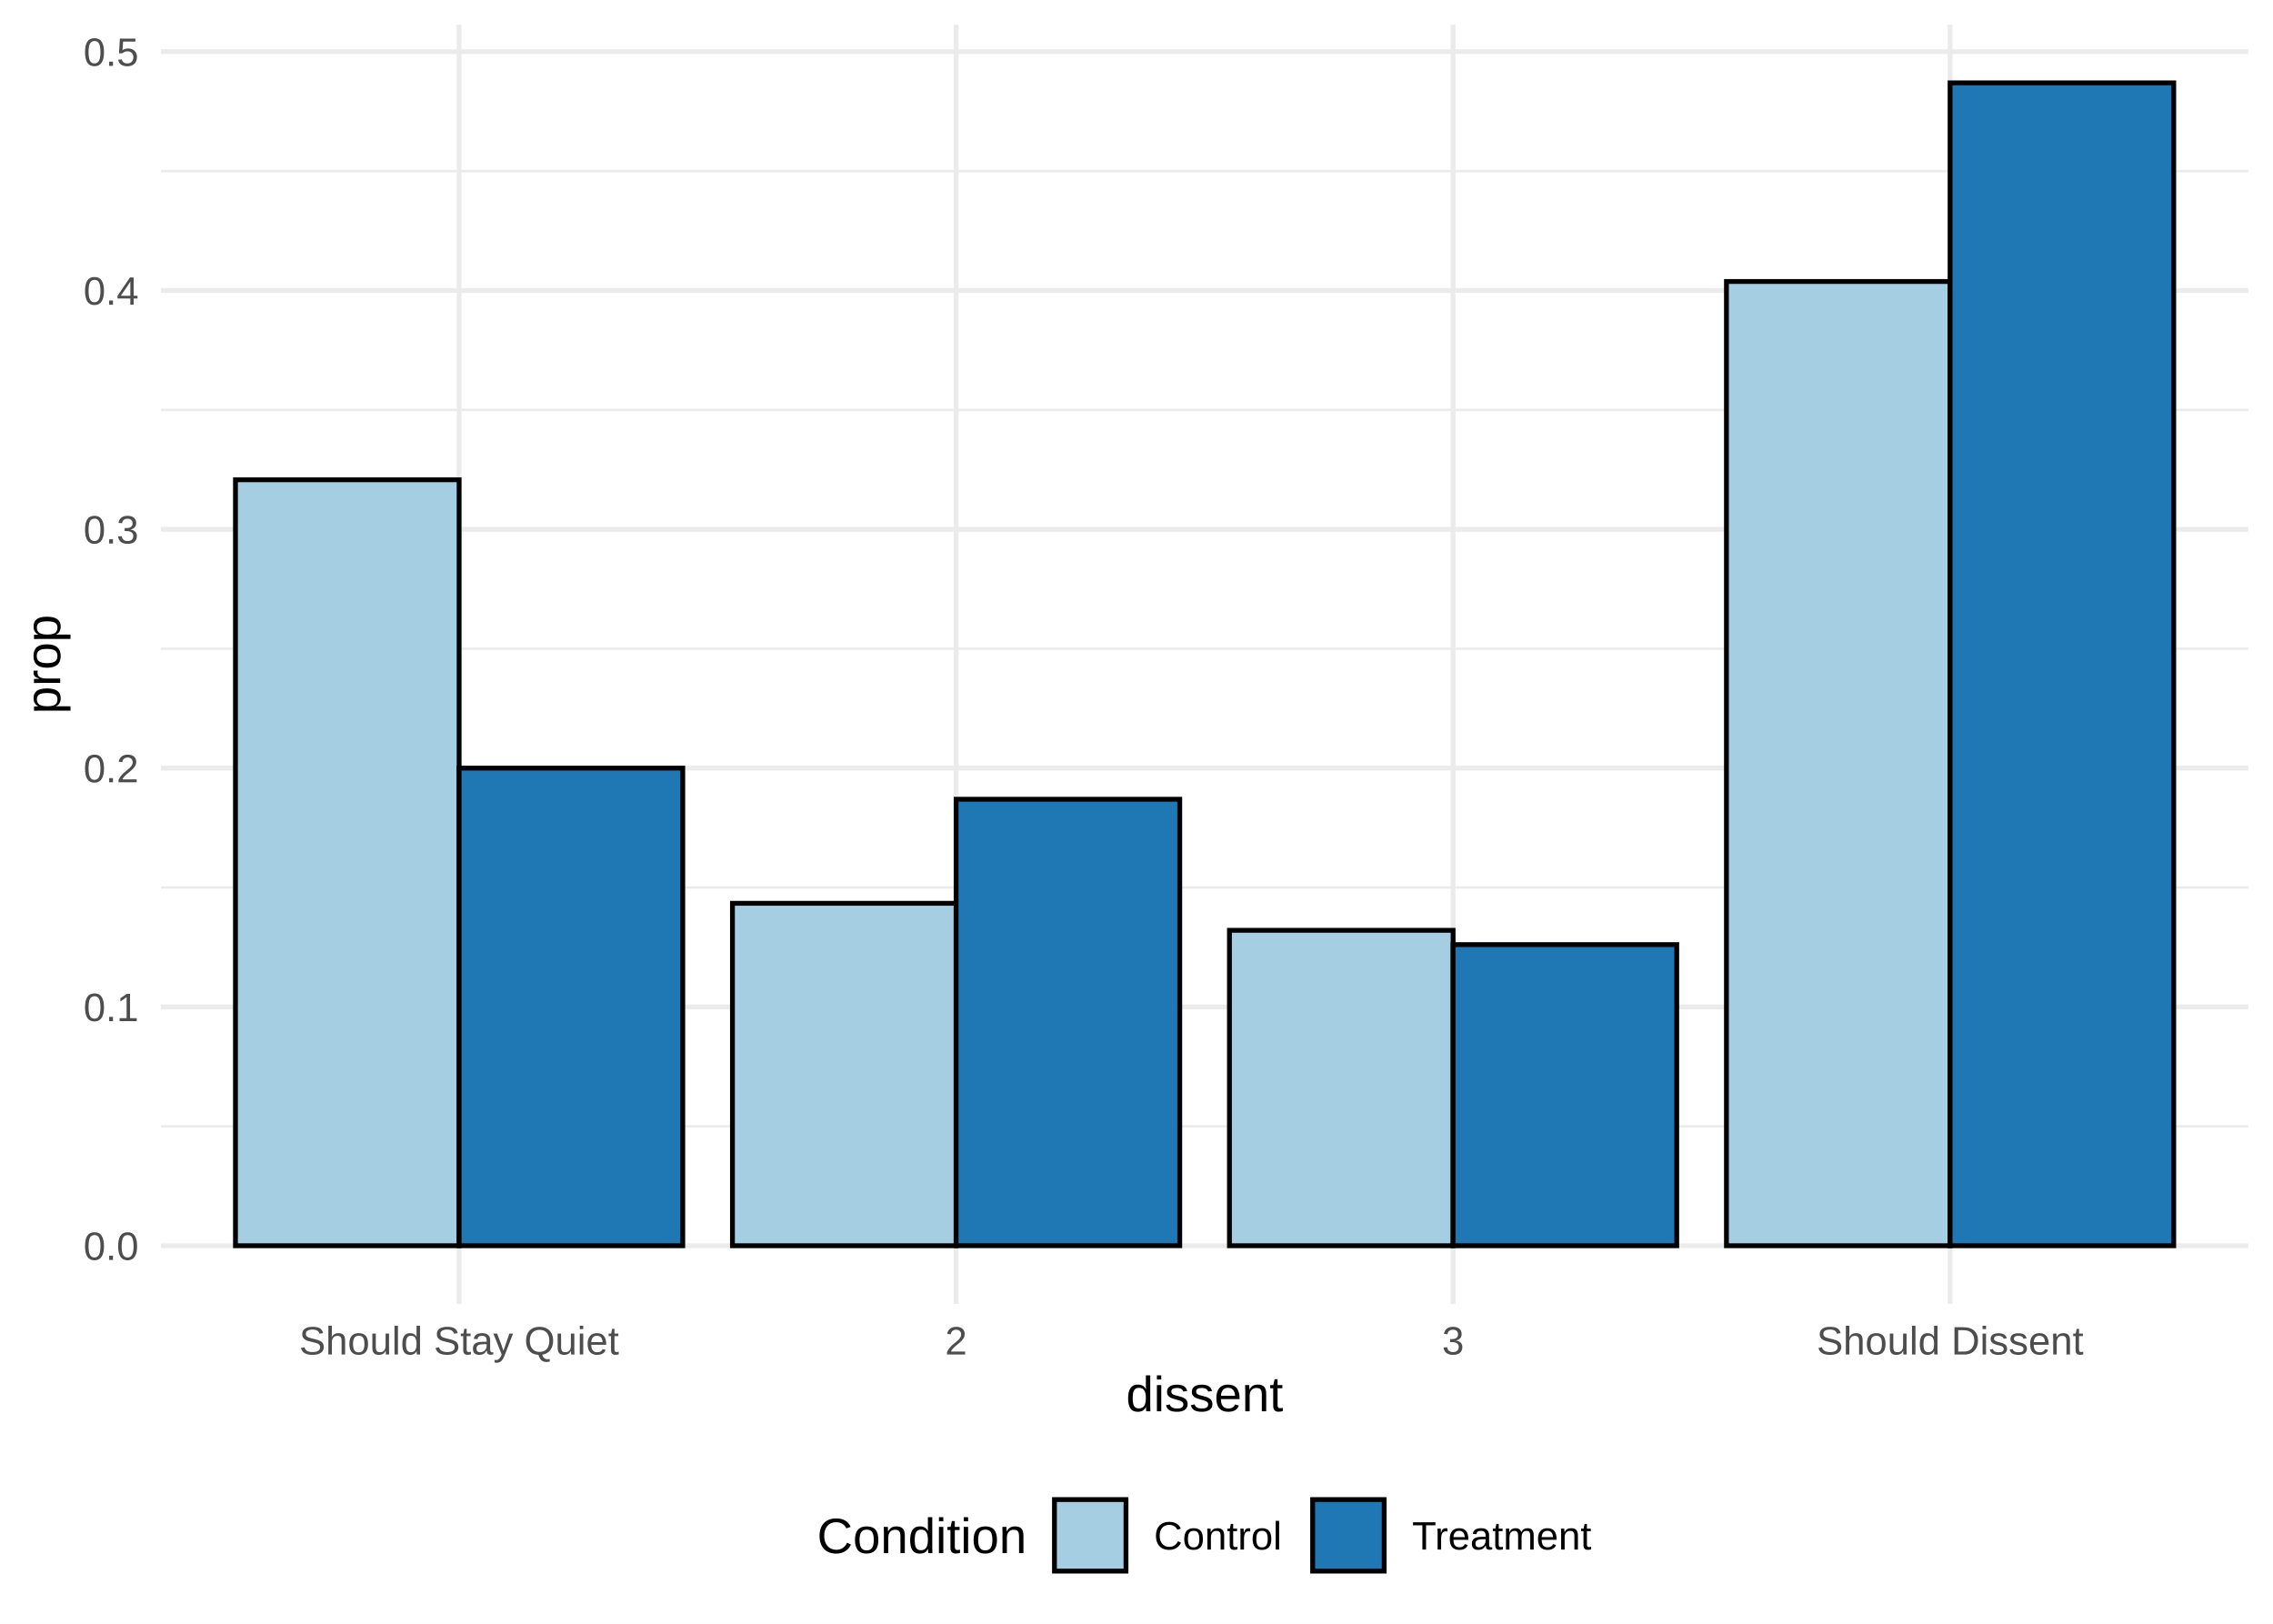
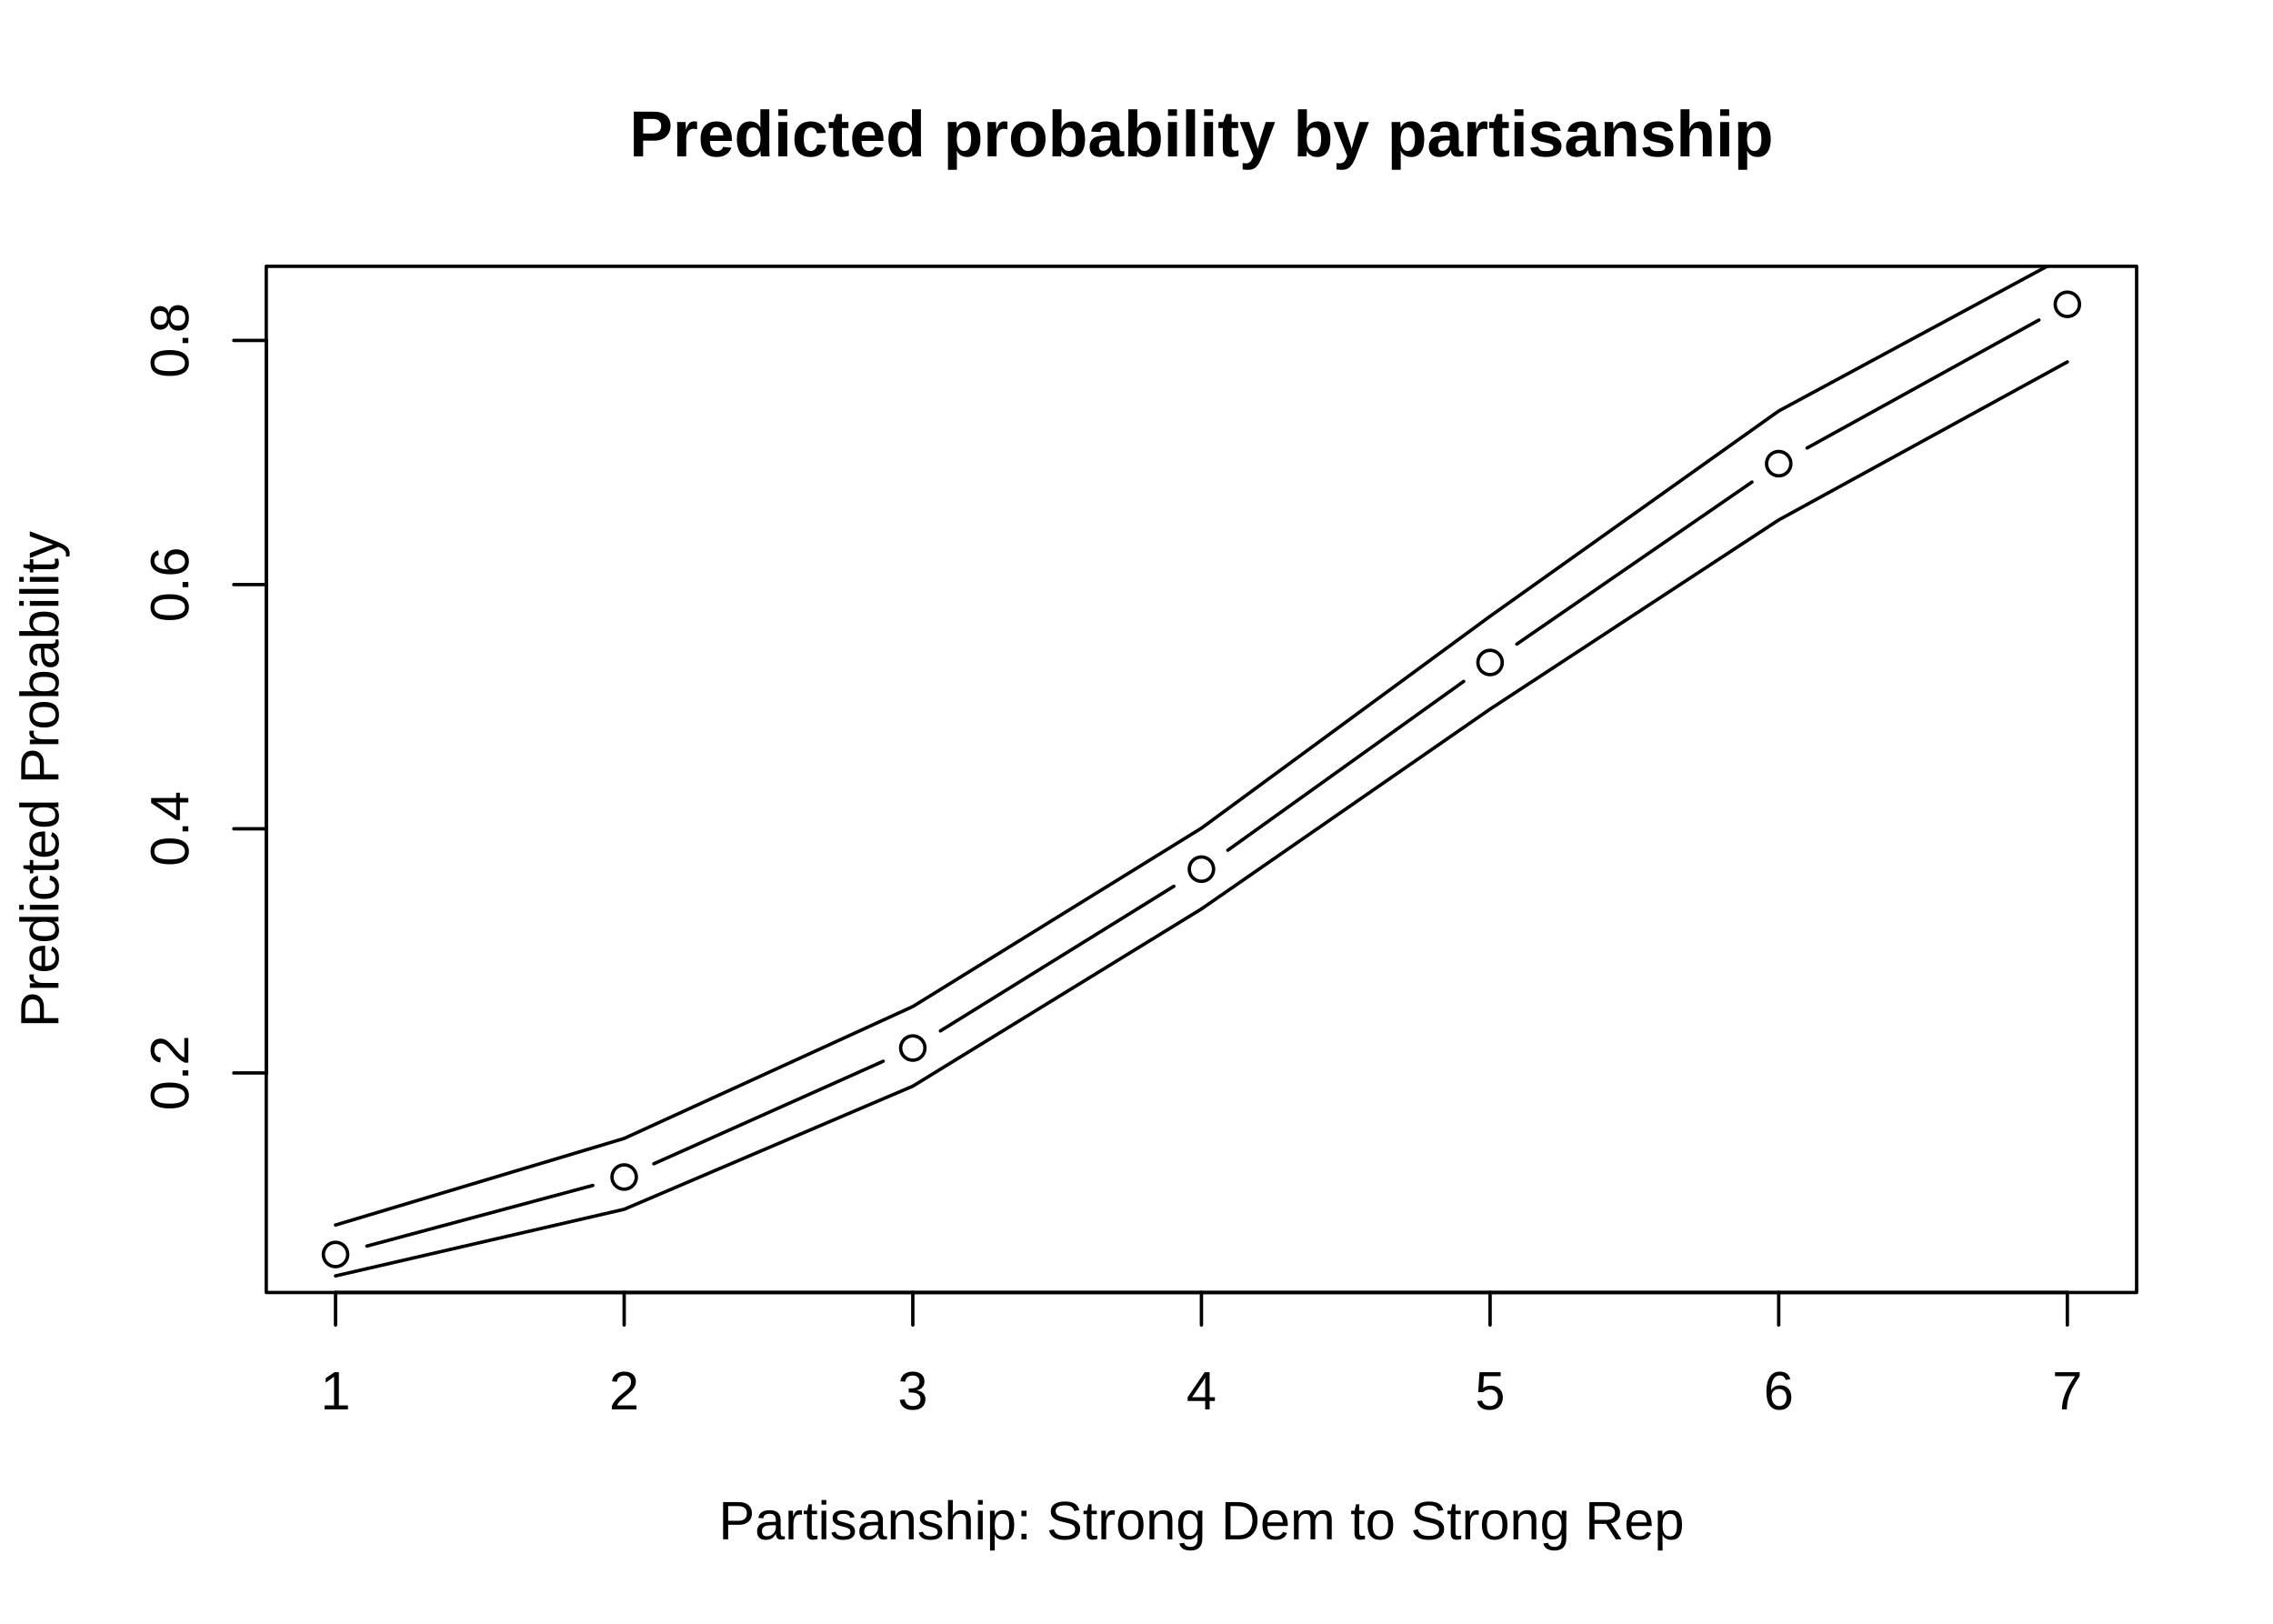
<svg xmlns="http://www.w3.org/2000/svg" viewBox="0 0 504.00 360.00">
  <defs>
    <style type="text/css">
    line, polyline, polygon, path, rect, circle {
      fill: none;
      stroke: #000000;
      stroke-linecap: round;
      stroke-linejoin: round;
      stroke-miterlimit: 10.00;
    }
  </style>
  </defs>
  <rect width="100%" height="100%" style="stroke: none; fill: #FFFFFF;" />
  <defs>
-     <clipPath id="cpMzUuNjh8NDk4LjUyfDI4OS4wOHw1LjQ4">
-       <rect x="35.68" y="5.48" width="462.84" height="283.60" />
+     <clipPath id="cpNTkuMDR8NDczLjc2fDI4Ni41Nnw1OS4wNA==">
+       <rect x="59.04" y="59.04" width="414.72" height="227.52" />
    </clipPath>
  </defs>
-   <polyline points="35.68,249.72 498.52,249.72 " style="stroke-width: 0.53; stroke: #EBEBEB; stroke-linecap: butt;" clip-path="url(#cpMzUuNjh8NDk4LjUyfDI4OS4wOHw1LjQ4)" />
-   <polyline points="35.68,196.77 498.52,196.77 " style="stroke-width: 0.53; stroke: #EBEBEB; stroke-linecap: butt;" clip-path="url(#cpMzUuNjh8NDk4LjUyfDI4OS4wOHw1LjQ4)" />
-   <polyline points="35.68,143.83 498.52,143.83 " style="stroke-width: 0.53; stroke: #EBEBEB; stroke-linecap: butt;" clip-path="url(#cpMzUuNjh8NDk4LjUyfDI4OS4wOHw1LjQ4)" />
-   <polyline points="35.68,90.88 498.52,90.88 " style="stroke-width: 0.53; stroke: #EBEBEB; stroke-linecap: butt;" clip-path="url(#cpMzUuNjh8NDk4LjUyfDI4OS4wOHw1LjQ4)" />
-   <polyline points="35.68,37.94 498.52,37.94 " style="stroke-width: 0.53; stroke: #EBEBEB; stroke-linecap: butt;" clip-path="url(#cpMzUuNjh8NDk4LjUyfDI4OS4wOHw1LjQ4)" />
-   <polyline points="35.68,276.19 498.52,276.19 " style="stroke-width: 1.07; stroke: #EBEBEB; stroke-linecap: butt;" clip-path="url(#cpMzUuNjh8NDk4LjUyfDI4OS4wOHw1LjQ4)" />
-   <polyline points="35.68,223.24 498.52,223.24 " style="stroke-width: 1.07; stroke: #EBEBEB; stroke-linecap: butt;" clip-path="url(#cpMzUuNjh8NDk4LjUyfDI4OS4wOHw1LjQ4)" />
-   <polyline points="35.68,170.30 498.52,170.30 " style="stroke-width: 1.07; stroke: #EBEBEB; stroke-linecap: butt;" clip-path="url(#cpMzUuNjh8NDk4LjUyfDI4OS4wOHw1LjQ4)" />
-   <polyline points="35.68,117.35 498.52,117.35 " style="stroke-width: 1.07; stroke: #EBEBEB; stroke-linecap: butt;" clip-path="url(#cpMzUuNjh8NDk4LjUyfDI4OS4wOHw1LjQ4)" />
-   <polyline points="35.68,64.41 498.52,64.41 " style="stroke-width: 1.07; stroke: #EBEBEB; stroke-linecap: butt;" clip-path="url(#cpMzUuNjh8NDk4LjUyfDI4OS4wOHw1LjQ4)" />
-   <polyline points="35.68,11.46 498.52,11.46 " style="stroke-width: 1.07; stroke: #EBEBEB; stroke-linecap: butt;" clip-path="url(#cpMzUuNjh8NDk4LjUyfDI4OS4wOHw1LjQ4)" />
-   <polyline points="101.80,289.08 101.80,5.48 " style="stroke-width: 1.07; stroke: #EBEBEB; stroke-linecap: butt;" clip-path="url(#cpMzUuNjh8NDk4LjUyfDI4OS4wOHw1LjQ4)" />
-   <polyline points="212.00,289.08 212.00,5.48 " style="stroke-width: 1.07; stroke: #EBEBEB; stroke-linecap: butt;" clip-path="url(#cpMzUuNjh8NDk4LjUyfDI4OS4wOHw1LjQ4)" />
-   <polyline points="322.20,289.08 322.20,5.48 " style="stroke-width: 1.07; stroke: #EBEBEB; stroke-linecap: butt;" clip-path="url(#cpMzUuNjh8NDk4LjUyfDI4OS4wOHw1LjQ4)" />
-   <polyline points="432.40,289.08 432.40,5.48 " style="stroke-width: 1.07; stroke: #EBEBEB; stroke-linecap: butt;" clip-path="url(#cpMzUuNjh8NDk4LjUyfDI4OS4wOHw1LjQ4)" />
-   <rect x="52.21" y="106.37" width="49.59" height="169.82" style="stroke-width: 1.07; stroke-linecap: square; stroke-linejoin: miter; fill: #A6CEE3;" clip-path="url(#cpMzUuNjh8NDk4LjUyfDI4OS4wOHw1LjQ4)" />
-   <rect x="162.41" y="200.27" width="49.59" height="75.92" style="stroke-width: 1.07; stroke-linecap: square; stroke-linejoin: miter; fill: #A6CEE3;" clip-path="url(#cpMzUuNjh8NDk4LjUyfDI4OS4wOHw1LjQ4)" />
-   <rect x="272.61" y="206.26" width="49.59" height="69.93" style="stroke-width: 1.07; stroke-linecap: square; stroke-linejoin: miter; fill: #A6CEE3;" clip-path="url(#cpMzUuNjh8NDk4LjUyfDI4OS4wOHw1LjQ4)" />
-   <rect x="382.81" y="62.41" width="49.59" height="213.78" style="stroke-width: 1.07; stroke-linecap: square; stroke-linejoin: miter; fill: #A6CEE3;" clip-path="url(#cpMzUuNjh8NDk4LjUyfDI4OS4wOHw1LjQ4)" />
-   <rect x="101.80" y="170.30" width="49.59" height="105.89" style="stroke-width: 1.07; stroke-linecap: square; stroke-linejoin: miter; fill: #1F78B4;" clip-path="url(#cpMzUuNjh8NDk4LjUyfDI4OS4wOHw1LjQ4)" />
-   <rect x="212.00" y="177.20" width="49.59" height="98.98" style="stroke-width: 1.07; stroke-linecap: square; stroke-linejoin: miter; fill: #1F78B4;" clip-path="url(#cpMzUuNjh8NDk4LjUyfDI4OS4wOHw1LjQ4)" />
-   <rect x="322.20" y="209.43" width="49.59" height="66.76" style="stroke-width: 1.07; stroke-linecap: square; stroke-linejoin: miter; fill: #1F78B4;" clip-path="url(#cpMzUuNjh8NDk4LjUyfDI4OS4wOHw1LjQ4)" />
-   <rect x="432.40" y="18.37" width="49.59" height="257.82" style="stroke-width: 1.07; stroke-linecap: square; stroke-linejoin: miter; fill: #1F78B4;" clip-path="url(#cpMzUuNjh8NDk4LjUyfDI4OS4wOHw1LjQ4)" />
+   <line x1="81.35" y1="276.27" x2="131.45" y2="262.82" style="stroke-width: 0.75;" clip-path="url(#cpNTkuMDR8NDczLjc2fDI4Ni41Nnw1OS4wNA==)" />
+   <line x1="144.97" y1="258.02" x2="195.83" y2="235.29" style="stroke-width: 0.75;" clip-path="url(#cpNTkuMDR8NDczLjc2fDI4Ni41Nnw1OS4wNA==)" />
+   <line x1="208.52" y1="228.56" x2="260.28" y2="196.49" style="stroke-width: 0.75;" clip-path="url(#cpNTkuMDR8NDczLjc2fDI4Ni41Nnw1OS4wNA==)" />
+   <line x1="272.25" y1="188.50" x2="324.55" y2="151.07" style="stroke-width: 0.75;" clip-path="url(#cpNTkuMDR8NDczLjc2fDI4Ni41Nnw1OS4wNA==)" />
+   <line x1="336.33" y1="142.80" x2="388.47" y2="106.88" style="stroke-width: 0.75;" clip-path="url(#cpNTkuMDR8NDczLjc2fDI4Ni41Nnw1OS4wNA==)" />
+   <line x1="400.70" y1="99.32" x2="452.10" y2="70.95" style="stroke-width: 0.75;" clip-path="url(#cpNTkuMDR8NDczLjc2fDI4Ni41Nnw1OS4wNA==)" />
+   <circle cx="74.40" cy="278.13" r="2.70" style="stroke-width: 0.75;" clip-path="url(#cpNTkuMDR8NDczLjc2fDI4Ni41Nnw1OS4wNA==)" />
+   <circle cx="138.40" cy="260.96" r="2.70" style="stroke-width: 0.75;" clip-path="url(#cpNTkuMDR8NDczLjc2fDI4Ni41Nnw1OS4wNA==)" />
+   <circle cx="202.40" cy="232.36" r="2.70" style="stroke-width: 0.75;" clip-path="url(#cpNTkuMDR8NDczLjc2fDI4Ni41Nnw1OS4wNA==)" />
+   <circle cx="266.40" cy="192.70" r="2.70" style="stroke-width: 0.75;" clip-path="url(#cpNTkuMDR8NDczLjc2fDI4Ni41Nnw1OS4wNA==)" />
+   <circle cx="330.40" cy="146.88" r="2.70" style="stroke-width: 0.75;" clip-path="url(#cpNTkuMDR8NDczLjc2fDI4Ni41Nnw1OS4wNA==)" />
+   <circle cx="394.40" cy="102.80" r="2.70" style="stroke-width: 0.75;" clip-path="url(#cpNTkuMDR8NDczLjc2fDI4Ni41Nnw1OS4wNA==)" />
+   <circle cx="458.40" cy="67.47" r="2.70" style="stroke-width: 0.75;" clip-path="url(#cpNTkuMDR8NDczLjc2fDI4Ni41Nnw1OS4wNA==)" />
  <defs>
    <clipPath id="cpMC4wMHw1MDQuMDB8MzYwLjAwfDAuMDA=">
      <rect x="0.00" y="0.00" width="504.00" height="360.00" />
    </clipPath>
  </defs>
+   <line x1="74.40" y1="286.56" x2="458.40" y2="286.56" style="stroke-width: 0.75;" clip-path="url(#cpMC4wMHw1MDQuMDB8MzYwLjAwfDAuMDA=)" />
+   <line x1="74.40" y1="286.56" x2="74.40" y2="293.76" style="stroke-width: 0.75;" clip-path="url(#cpMC4wMHw1MDQuMDB8MzYwLjAwfDAuMDA=)" />
+   <line x1="138.40" y1="286.56" x2="138.40" y2="293.76" style="stroke-width: 0.75;" clip-path="url(#cpMC4wMHw1MDQuMDB8MzYwLjAwfDAuMDA=)" />
+   <line x1="202.40" y1="286.56" x2="202.40" y2="293.76" style="stroke-width: 0.75;" clip-path="url(#cpMC4wMHw1MDQuMDB8MzYwLjAwfDAuMDA=)" />
+   <line x1="266.40" y1="286.56" x2="266.40" y2="293.76" style="stroke-width: 0.75;" clip-path="url(#cpMC4wMHw1MDQuMDB8MzYwLjAwfDAuMDA=)" />
+   <line x1="330.40" y1="286.56" x2="330.40" y2="293.76" style="stroke-width: 0.75;" clip-path="url(#cpMC4wMHw1MDQuMDB8MzYwLjAwfDAuMDA=)" />
+   <line x1="394.40" y1="286.56" x2="394.40" y2="293.76" style="stroke-width: 0.75;" clip-path="url(#cpMC4wMHw1MDQuMDB8MzYwLjAwfDAuMDA=)" />
+   <line x1="458.40" y1="286.56" x2="458.40" y2="293.76" style="stroke-width: 0.75;" clip-path="url(#cpMC4wMHw1MDQuMDB8MzYwLjAwfDAuMDA=)" />
  <g clip-path="url(#cpMC4wMHw1MDQuMDB8MzYwLjAwfDAuMDA=)">
-     <text x="18.51" y="279.34" style="font-size: 8.80px; fill: #4D4D4D; font-family: Arial;" textLength="12.23px" lengthAdjust="spacingAndGlyphs">0.0</text>
+     <text x="71.06" y="312.48" style="font-size: 12.00px; font-family: Arial;" textLength="6.67px" lengthAdjust="spacingAndGlyphs">1</text>
  </g>
  <g clip-path="url(#cpMC4wMHw1MDQuMDB8MzYwLjAwfDAuMDA=)">
-     <text x="18.51" y="226.39" style="font-size: 8.80px; fill: #4D4D4D; font-family: Arial;" textLength="12.23px" lengthAdjust="spacingAndGlyphs">0.1</text>
+     <text x="135.06" y="312.48" style="font-size: 12.00px; font-family: Arial;" textLength="6.67px" lengthAdjust="spacingAndGlyphs">2</text>
  </g>
  <g clip-path="url(#cpMC4wMHw1MDQuMDB8MzYwLjAwfDAuMDA=)">
-     <text x="18.51" y="173.45" style="font-size: 8.80px; fill: #4D4D4D; font-family: Arial;" textLength="12.23px" lengthAdjust="spacingAndGlyphs">0.2</text>
+     <text x="199.06" y="312.48" style="font-size: 12.00px; font-family: Arial;" textLength="6.67px" lengthAdjust="spacingAndGlyphs">3</text>
  </g>
  <g clip-path="url(#cpMC4wMHw1MDQuMDB8MzYwLjAwfDAuMDA=)">
-     <text x="18.51" y="120.50" style="font-size: 8.80px; fill: #4D4D4D; font-family: Arial;" textLength="12.23px" lengthAdjust="spacingAndGlyphs">0.3</text>
+     <text x="263.06" y="312.48" style="font-size: 12.00px; font-family: Arial;" textLength="6.67px" lengthAdjust="spacingAndGlyphs">4</text>
  </g>
  <g clip-path="url(#cpMC4wMHw1MDQuMDB8MzYwLjAwfDAuMDA=)">
-     <text x="18.51" y="67.56" style="font-size: 8.80px; fill: #4D4D4D; font-family: Arial;" textLength="12.23px" lengthAdjust="spacingAndGlyphs">0.4</text>
+     <text x="327.06" y="312.48" style="font-size: 12.00px; font-family: Arial;" textLength="6.67px" lengthAdjust="spacingAndGlyphs">5</text>
  </g>
  <g clip-path="url(#cpMC4wMHw1MDQuMDB8MzYwLjAwfDAuMDA=)">
-     <text x="18.51" y="14.61" style="font-size: 8.80px; fill: #4D4D4D; font-family: Arial;" textLength="12.23px" lengthAdjust="spacingAndGlyphs">0.5</text>
+     <text x="391.06" y="312.48" style="font-size: 12.00px; font-family: Arial;" textLength="6.67px" lengthAdjust="spacingAndGlyphs">6</text>
  </g>
  <g clip-path="url(#cpMC4wMHw1MDQuMDB8MzYwLjAwfDAuMDA=)">
-     <text x="66.33" y="300.31" style="font-size: 8.80px; fill: #4D4D4D; font-family: Arial;" textLength="70.93px" lengthAdjust="spacingAndGlyphs">Should Stay Quiet</text>
+     <text x="455.06" y="312.48" style="font-size: 12.00px; font-family: Arial;" textLength="6.67px" lengthAdjust="spacingAndGlyphs">7</text>
+   </g>
+   <line x1="59.04" y1="237.88" x2="59.04" y2="75.48" style="stroke-width: 0.75;" clip-path="url(#cpMC4wMHw1MDQuMDB8MzYwLjAwfDAuMDA=)" />
+   <line x1="59.04" y1="237.88" x2="51.84" y2="237.88" style="stroke-width: 0.75;" clip-path="url(#cpMC4wMHw1MDQuMDB8MzYwLjAwfDAuMDA=)" />
+   <line x1="59.04" y1="183.75" x2="51.84" y2="183.75" style="stroke-width: 0.75;" clip-path="url(#cpMC4wMHw1MDQuMDB8MzYwLjAwfDAuMDA=)" />
+   <line x1="59.04" y1="129.61" x2="51.84" y2="129.61" style="stroke-width: 0.75;" clip-path="url(#cpMC4wMHw1MDQuMDB8MzYwLjAwfDAuMDA=)" />
+   <line x1="59.04" y1="75.48" x2="51.84" y2="75.48" style="stroke-width: 0.75;" clip-path="url(#cpMC4wMHw1MDQuMDB8MzYwLjAwfDAuMDA=)" />
+   <g clip-path="url(#cpMC4wMHw1MDQuMDB8MzYwLjAwfDAuMDA=)">
+     <text transform="translate(41.76,246.22) rotate(-90)" style="font-size: 12.00px; font-family: Arial;" textLength="16.68px" lengthAdjust="spacingAndGlyphs">0.2</text>
  </g>
  <g clip-path="url(#cpMC4wMHw1MDQuMDB8MzYwLjAwfDAuMDA=)">
-     <text x="209.55" y="300.31" style="font-size: 8.80px; fill: #4D4D4D; font-family: Arial;" textLength="4.89px" lengthAdjust="spacingAndGlyphs">2</text>
+     <text transform="translate(41.76,192.09) rotate(-90)" style="font-size: 12.00px; font-family: Arial;" textLength="16.68px" lengthAdjust="spacingAndGlyphs">0.4</text>
  </g>
  <g clip-path="url(#cpMC4wMHw1MDQuMDB8MzYwLjAwfDAuMDA=)">
-     <text x="319.75" y="300.31" style="font-size: 8.80px; fill: #4D4D4D; font-family: Arial;" textLength="4.89px" lengthAdjust="spacingAndGlyphs">3</text>
+     <text transform="translate(41.76,137.95) rotate(-90)" style="font-size: 12.00px; font-family: Arial;" textLength="16.68px" lengthAdjust="spacingAndGlyphs">0.6</text>
  </g>
  <g clip-path="url(#cpMC4wMHw1MDQuMDB8MzYwLjAwfDAuMDA=)">
-     <text x="402.81" y="300.31" style="font-size: 8.80px; fill: #4D4D4D; font-family: Arial;" textLength="59.19px" lengthAdjust="spacingAndGlyphs">Should Dissent</text>
+     <text transform="translate(41.76,83.82) rotate(-90)" style="font-size: 12.00px; font-family: Arial;" textLength="16.68px" lengthAdjust="spacingAndGlyphs">0.8</text>
+   </g>
+   <polyline points="59.04,286.56 473.76,286.56 473.76,59.04 59.04,59.04 59.04,286.56 " style="stroke-width: 0.75;" clip-path="url(#cpMC4wMHw1MDQuMDB8MzYwLjAwfDAuMDA=)" />
+   <g clip-path="url(#cpMC4wMHw1MDQuMDB8MzYwLjAwfDAuMDA=)">
+     <text x="139.57" y="34.67" style="font-size: 14.40px; font-weight: bold; font-family: Arial;" textLength="253.65px" lengthAdjust="spacingAndGlyphs">Predicted probability by partisanship</text>
  </g>
  <g clip-path="url(#cpMC4wMHw1MDQuMDB8MzYwLjAwfDAuMDA=)">
-     <text x="249.67" y="312.90" style="font-size: 11.00px; font-family: Arial;" textLength="34.85px" lengthAdjust="spacingAndGlyphs">dissent</text>
+     <text x="159.35" y="341.28" style="font-size: 12.00px; font-family: Arial;" textLength="214.11px" lengthAdjust="spacingAndGlyphs">Partisanship: Strong Dem to Strong Rep</text>
  </g>
  <g clip-path="url(#cpMC4wMHw1MDQuMDB8MzYwLjAwfDAuMDA=)">
-     <text transform="translate(13.35,158.29) rotate(-90)" style="font-size: 11.00px; font-family: Arial;" textLength="22.02px" lengthAdjust="spacingAndGlyphs">prop</text>
+     <text transform="translate(12.96,227.83) rotate(-90)" style="font-size: 12.00px; font-family: Arial;" textLength="110.06px" lengthAdjust="spacingAndGlyphs">Predicted Probability</text>
  </g>
-   <g clip-path="url(#cpMC4wMHw1MDQuMDB8MzYwLjAwfDAuMDA=)">
-     <text x="181.16" y="344.34" style="font-size: 11.00px; font-family: Arial;" textLength="46.48px" lengthAdjust="spacingAndGlyphs">Condition</text>
-   </g>
-   <rect x="233.81" y="332.47" width="15.86" height="15.86" style="stroke-width: 1.07; stroke-linecap: square; stroke-linejoin: miter; fill: #A6CEE3;" clip-path="url(#cpMC4wMHw1MDQuMDB8MzYwLjAwfDAuMDA=)" />
-   <rect x="291.06" y="332.47" width="15.86" height="15.86" style="stroke-width: 1.07; stroke-linecap: square; stroke-linejoin: miter; fill: #1F78B4;" clip-path="url(#cpMC4wMHw1MDQuMDB8MzYwLjAwfDAuMDA=)" />
-   <g clip-path="url(#cpMC4wMHw1MDQuMDB8MzYwLjAwfDAuMDA=)">
-     <text x="255.86" y="343.55" style="font-size: 8.80px; font-family: Arial;" textLength="28.37px" lengthAdjust="spacingAndGlyphs">Control</text>
-   </g>
-   <g clip-path="url(#cpMC4wMHw1MDQuMDB8MzYwLjAwfDAuMDA=)">
-     <text x="313.11" y="343.55" style="font-size: 8.80px; font-family: Arial;" textLength="40.10px" lengthAdjust="spacingAndGlyphs">Treatment</text>
-   </g>
+   <defs>
+     <clipPath id="cpNTkuMDR8NDczLjc2fDI4Ni41Nnw1OS4wNA==">
+       <rect x="59.04" y="59.04" width="414.72" height="227.52" />
+     </clipPath>
+   </defs>
+   <polyline points="74.40,271.60 138.40,252.40 202.40,223.16 266.40,183.61 330.40,136.63 394.40,91.12 458.40,56.62 " style="stroke-width: 0.75;" clip-path="url(#cpNTkuMDR8NDczLjc2fDI4Ni41Nnw1OS4wNA==)" />
+   <polyline points="74.40,282.88 138.40,268.11 202.40,240.81 266.40,201.52 330.40,157.22 394.40,115.28 458.40,80.24 " style="stroke-width: 0.75;" clip-path="url(#cpNTkuMDR8NDczLjc2fDI4Ni41Nnw1OS4wNA==)" />
</svg>
